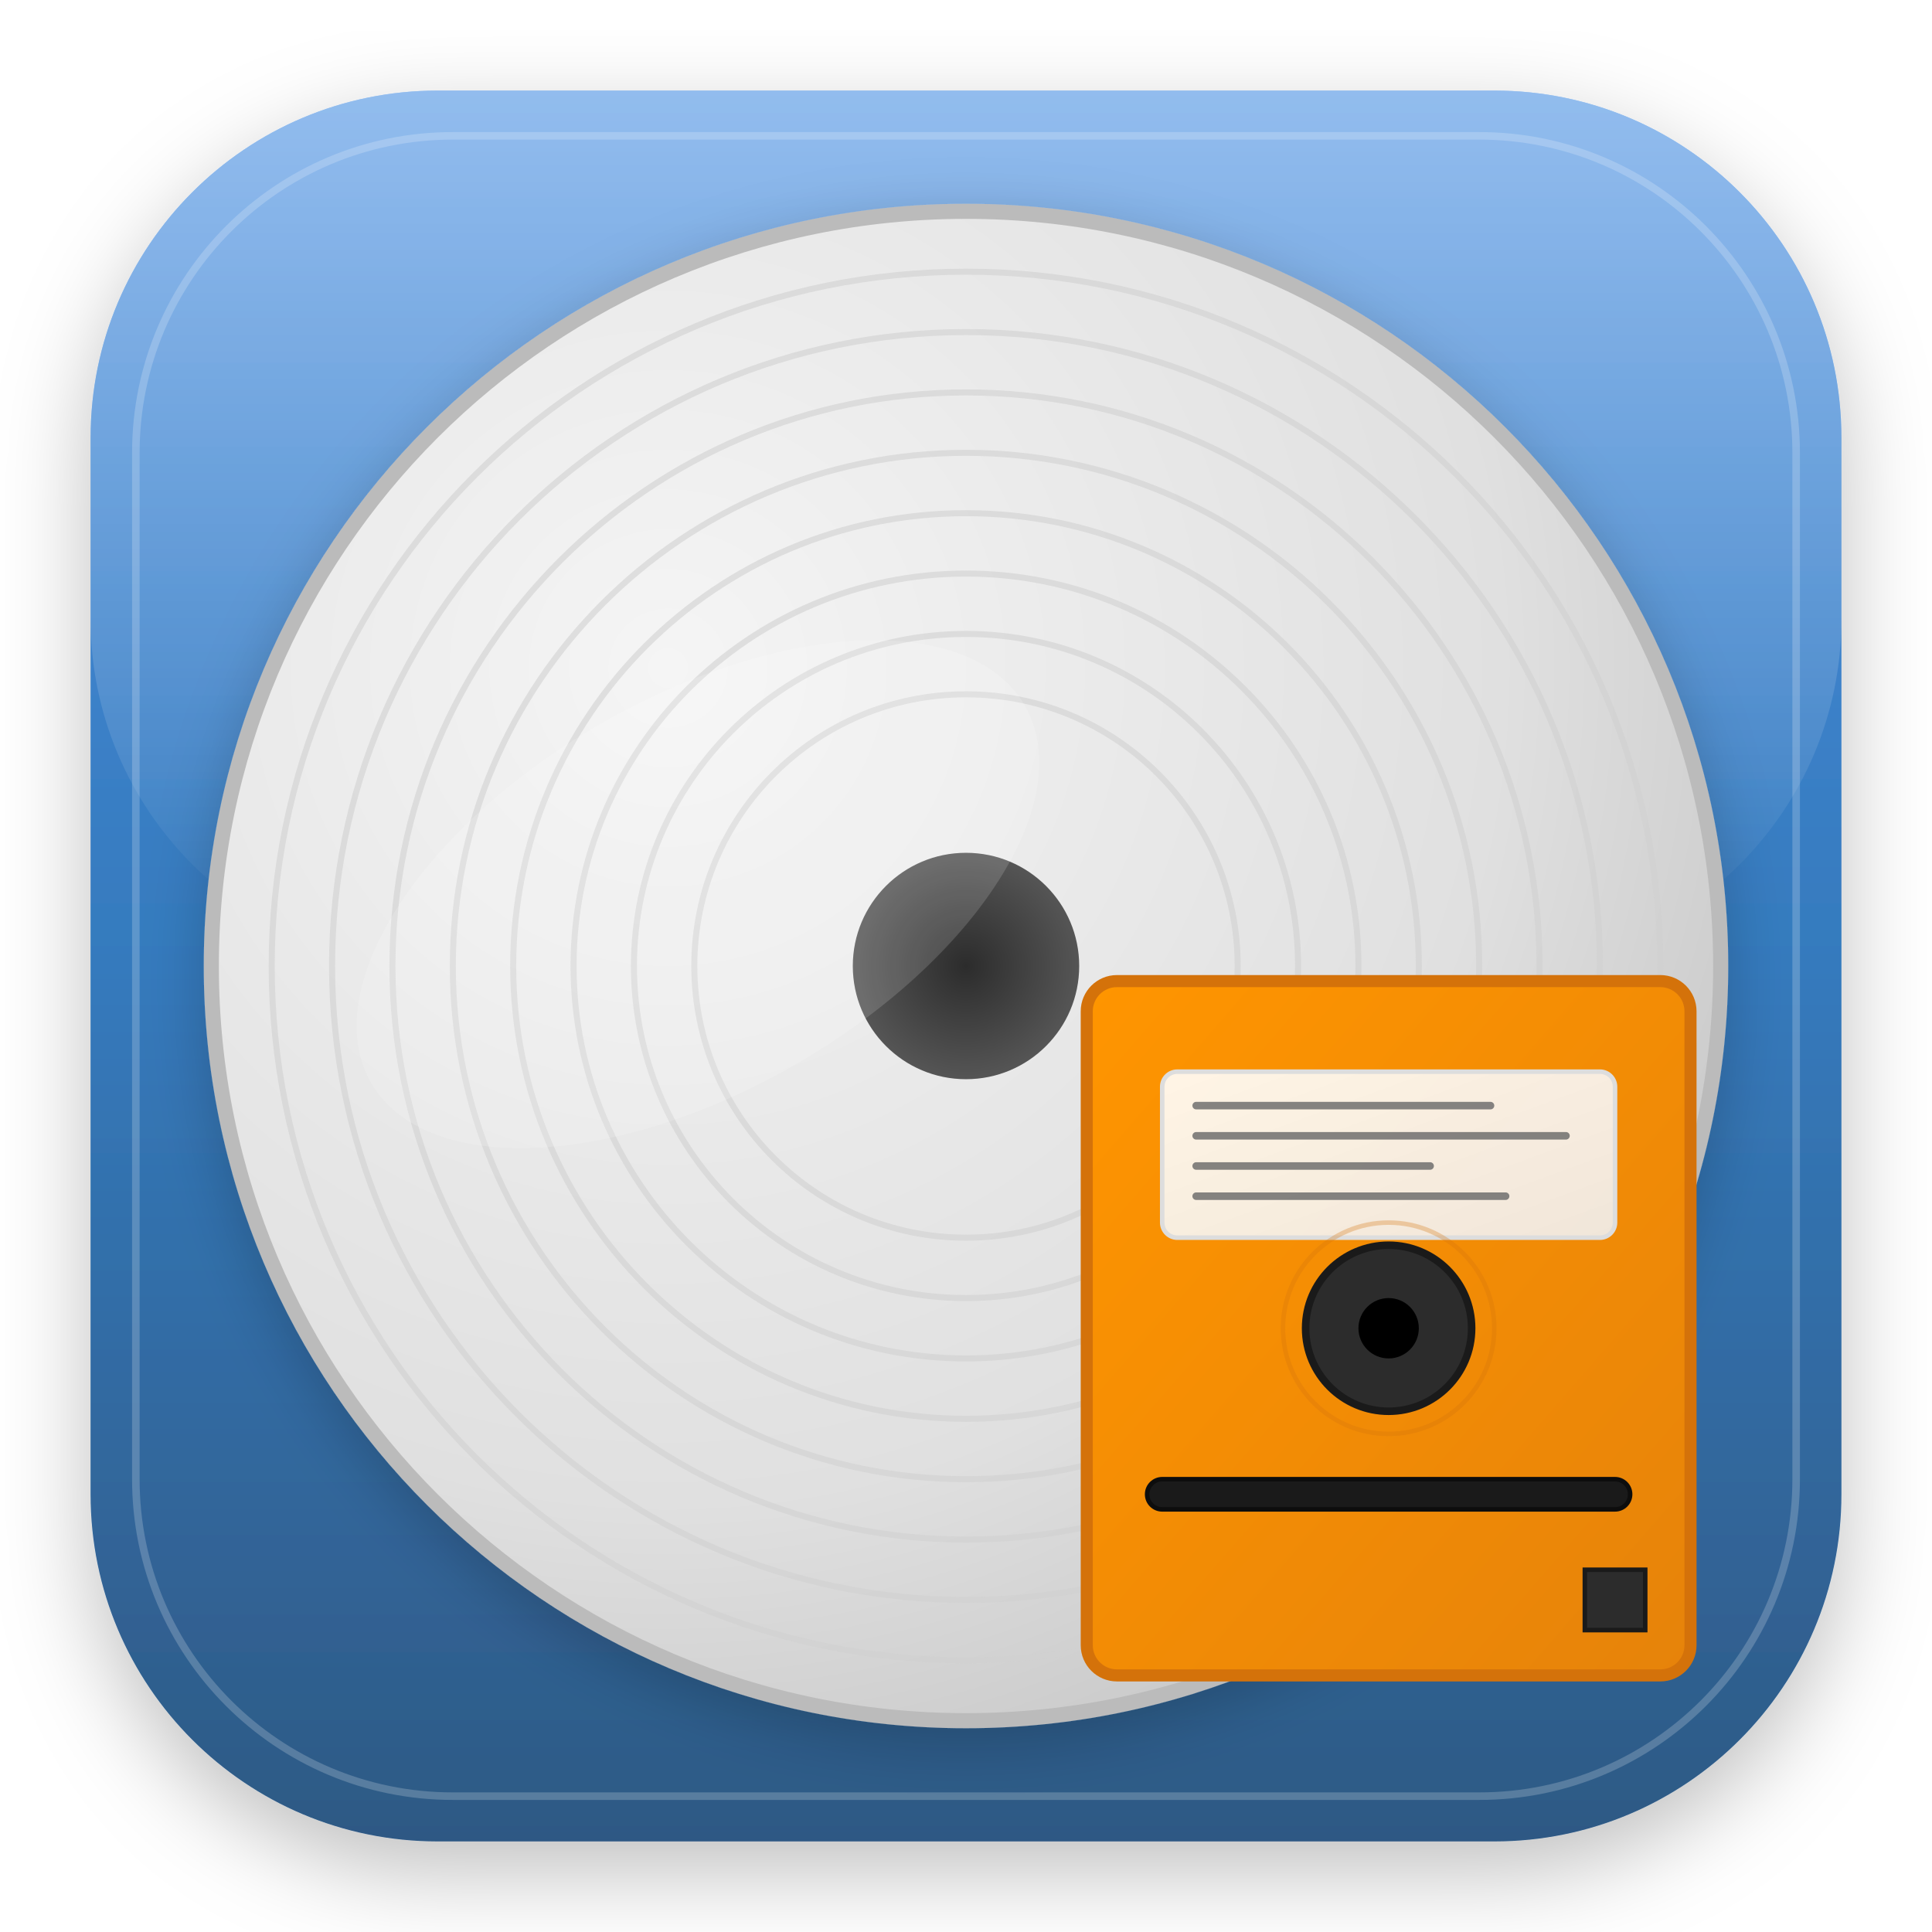
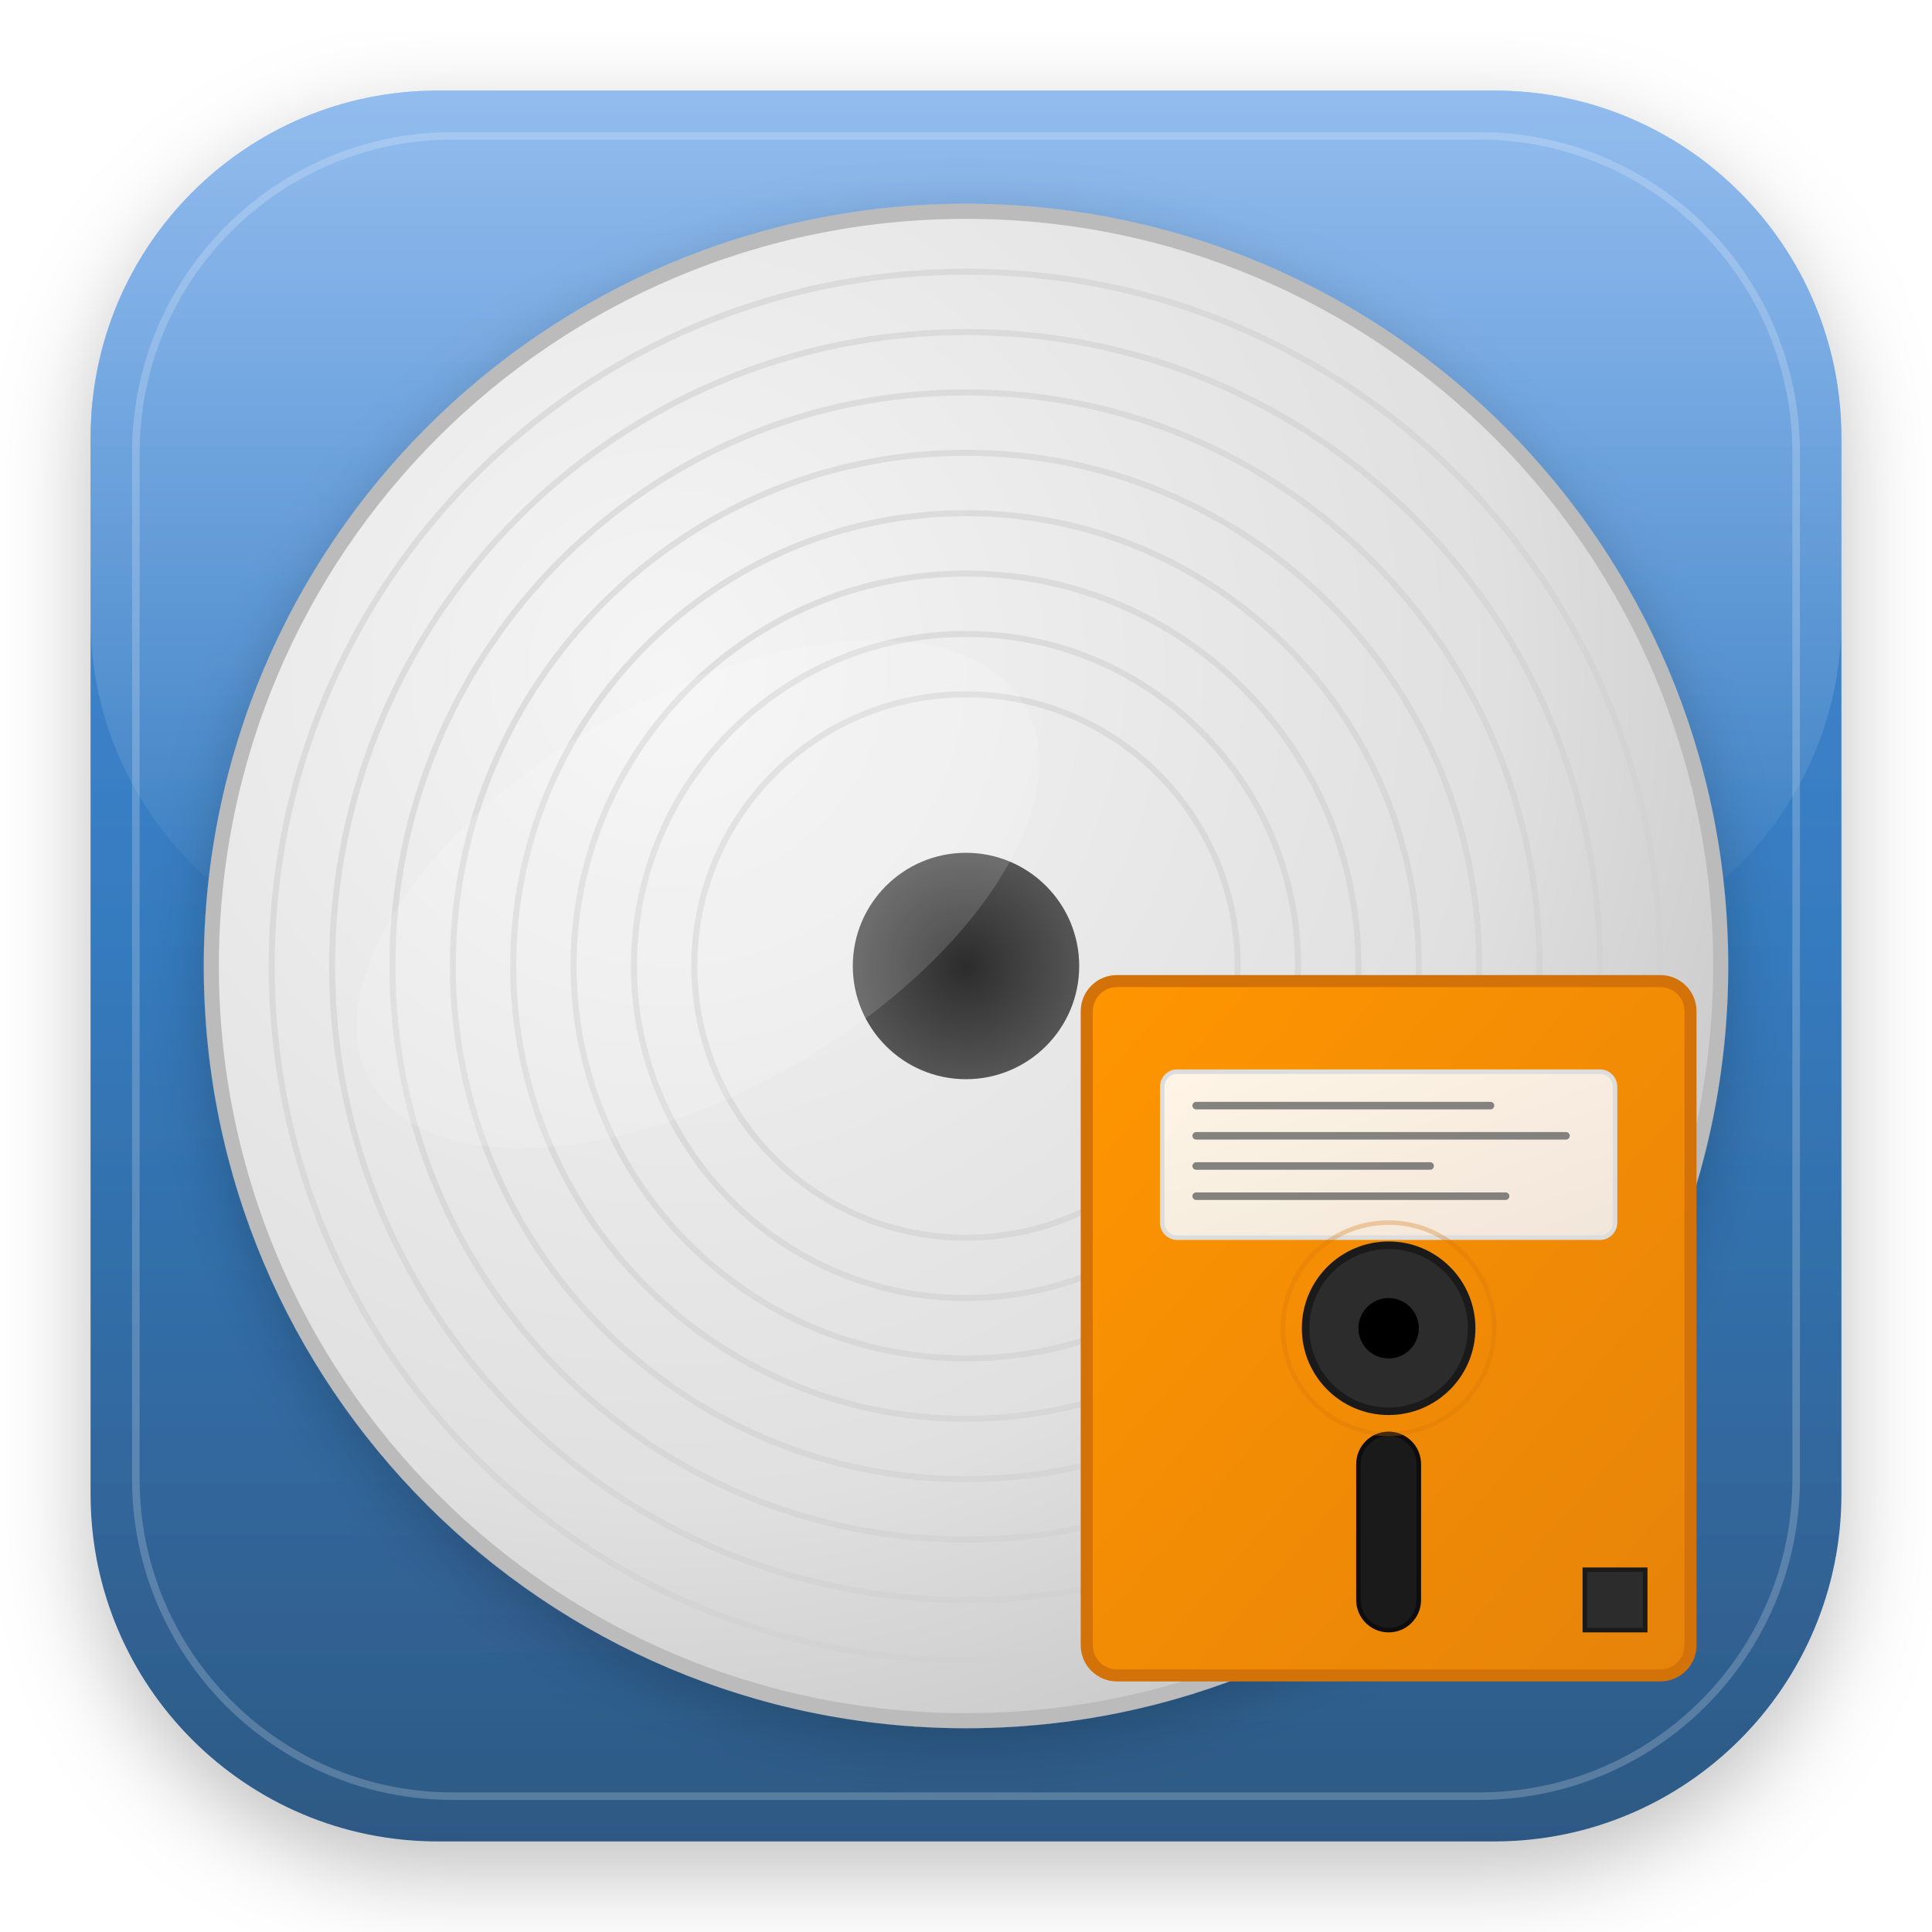
<svg xmlns="http://www.w3.org/2000/svg" width="128" height="128" viewBox="0 0 128 128">
  <defs>
    <linearGradient id="buttonGradient" x1="0%" y1="0%" x2="0%" y2="100%">
      <stop offset="0%" style="stop-color:#4A90E2;stop-opacity:1" />
      <stop offset="50%" style="stop-color:#357ABD;stop-opacity:1" />
      <stop offset="100%" style="stop-color:#2E5984;stop-opacity:1" />
    </linearGradient>
    <linearGradient id="topHighlight" x1="0%" y1="0%" x2="0%" y2="100%">
      <stop offset="0%" style="stop-color:#ffffff;stop-opacity:0.4" />
      <stop offset="100%" style="stop-color:#ffffff;stop-opacity:0" />
    </linearGradient>
    <radialGradient id="discGradient" cx="0.3" cy="0.3" r="0.8">
      <stop offset="0%" style="stop-color:#f5f5f5;stop-opacity:1" />
      <stop offset="70%" style="stop-color:#e0e0e0;stop-opacity:1" />
      <stop offset="100%" style="stop-color:#c8c8c8;stop-opacity:1" />
    </radialGradient>
    <radialGradient id="centerHole" cx="0.5" cy="0.5" r="0.5">
      <stop offset="0%" style="stop-color:#2c2c2c;stop-opacity:1" />
      <stop offset="100%" style="stop-color:#555555;stop-opacity:1" />
    </radialGradient>
    <linearGradient id="floppyGradient" x1="0%" y1="0%" x2="100%" y2="100%">
      <stop offset="0%" style="stop-color:#FF9500;stop-opacity:1" />
      <stop offset="100%" style="stop-color:#E6830A;stop-opacity:1" />
    </linearGradient>
    <linearGradient id="floppyLabelGradient" x1="0%" y1="0%" x2="100%" y2="100%">
      <stop offset="0%" style="stop-color:#ffffff;stop-opacity:0.9" />
      <stop offset="100%" style="stop-color:#f0f0f0;stop-opacity:0.9" />
    </linearGradient>
    <filter id="buttonShadow" x="-20%" y="-20%" width="140%" height="140%">
      <feDropShadow dx="0" dy="2" stdDeviation="3" flood-color="#000000" flood-opacity="0.25" />
    </filter>
    <filter id="discShadow" x="-50%" y="-50%" width="200%" height="200%">
      <feDropShadow dx="0" dy="1" stdDeviation="2" flood-color="#000000" flood-opacity="0.2" />
    </filter>
  </defs>
  <rect x="6" y="6" width="116" height="116" rx="23" ry="23" fill="url(#buttonGradient)" filter="url(#buttonShadow)" />
  <rect x="6" y="6" width="116" height="58" rx="23" ry="23" fill="url(#topHighlight)" />
  <rect x="9" y="9" width="110" height="110" rx="21" ry="21" fill="none" stroke="rgba(255,255,255,0.2)" stroke-width="0.5" />
  <g transform="translate(64, 64)">
    <circle cx="0" cy="0" r="50" fill="url(#discGradient)" stroke="#bbb" stroke-width="1" filter="url(#discShadow)" />
    <circle cx="0" cy="0" r="46" fill="none" stroke="#d0d0d0" stroke-width="0.4" opacity="0.6" />
    <circle cx="0" cy="0" r="42" fill="none" stroke="#d0d0d0" stroke-width="0.4" opacity="0.6" />
    <circle cx="0" cy="0" r="38" fill="none" stroke="#d0d0d0" stroke-width="0.4" opacity="0.6" />
    <circle cx="0" cy="0" r="34" fill="none" stroke="#d0d0d0" stroke-width="0.4" opacity="0.6" />
    <circle cx="0" cy="0" r="30" fill="none" stroke="#d0d0d0" stroke-width="0.4" opacity="0.6" />
    <circle cx="0" cy="0" r="26" fill="none" stroke="#d0d0d0" stroke-width="0.4" opacity="0.6" />
    <circle cx="0" cy="0" r="22" fill="none" stroke="#d0d0d0" stroke-width="0.4" opacity="0.6" />
    <circle cx="0" cy="0" r="18" fill="none" stroke="#d0d0d0" stroke-width="0.4" opacity="0.6" />
    <circle cx="0" cy="0" r="7.5" fill="url(#centerHole)" />
    <ellipse cx="-13" cy="-13" rx="25" ry="13" fill="rgba(255,255,255,0.15)" transform="rotate(-30)" />
  </g>
  <g transform="translate(72, 65)">
    <rect x="0" y="0" width="40" height="46" rx="2" ry="2" fill="url(#floppyGradient)" stroke="#D4720A" stroke-width="0.8" />
    <circle cx="20" cy="23" r="5.5" fill="#2c2c2c" stroke="#1a1a1a" stroke-width="0.5" />
    <circle cx="20" cy="23" r="2" fill="#000000" />
    <rect x="33" y="39" width="4" height="4" fill="#2c2c2c" stroke="#1a1a1a" stroke-width="0.3" />
    <rect x="5" y="6" width="30" height="11" rx="1" ry="1" fill="url(#floppyLabelGradient)" stroke="#ddd" stroke-width="0.3" />
    <rect x="7" y="8" width="20" height="0.5" rx="0.25" fill="#666" opacity="0.8" />
    <rect x="7" y="10" width="25" height="0.5" rx="0.25" fill="#666" opacity="0.8" />
    <rect x="7" y="12" width="16" height="0.5" rx="0.25" fill="#666" opacity="0.8" />
    <rect x="7" y="14" width="21" height="0.5" rx="0.25" fill="#666" opacity="0.8" />
-     <rect x="4" y="33" width="32" height="2" rx="1" ry="1" fill="#1a1a1a" stroke="#0d0d0d" stroke-width="0.3" />
+     <rect x="18" y="30" width="4" height="13" rx="2" ry="2" fill="#1a1a1a" stroke="#0d0d0d" stroke-width="0.3" />
    <circle cx="20" cy="23" r="7" fill="none" stroke="#D4720A" stroke-width="0.3" opacity="0.3" />
  </g>
</svg>
